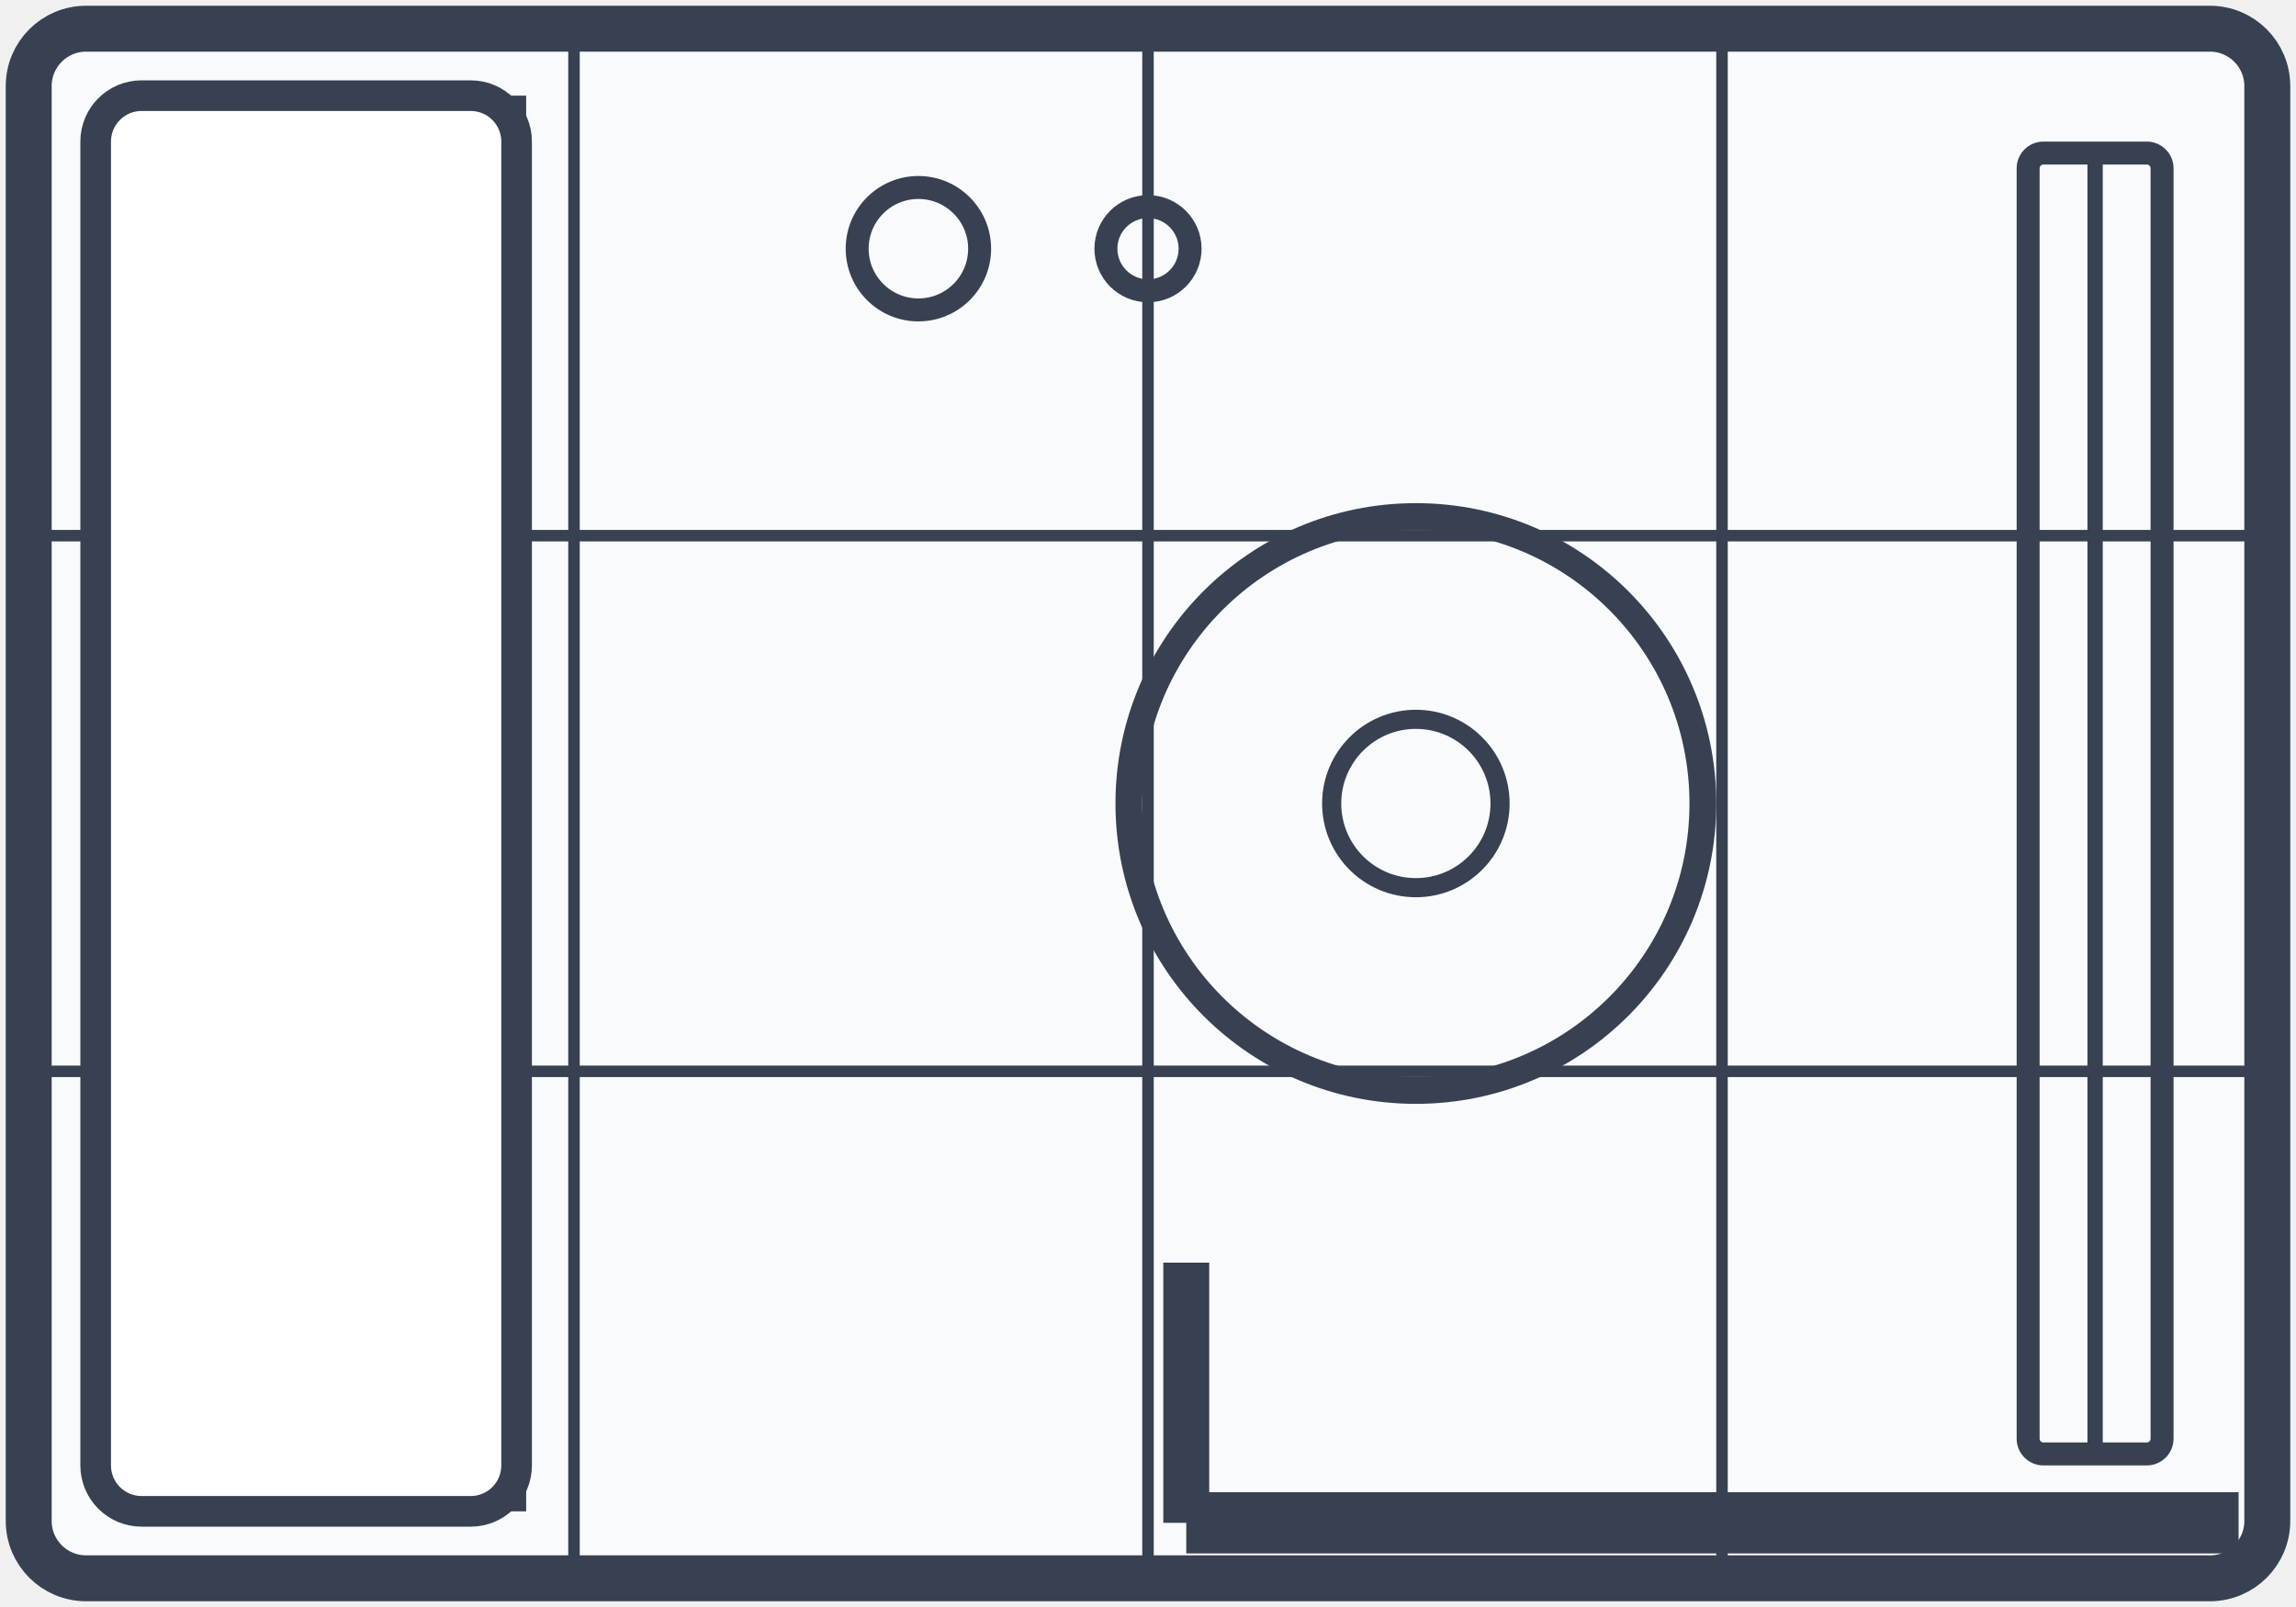
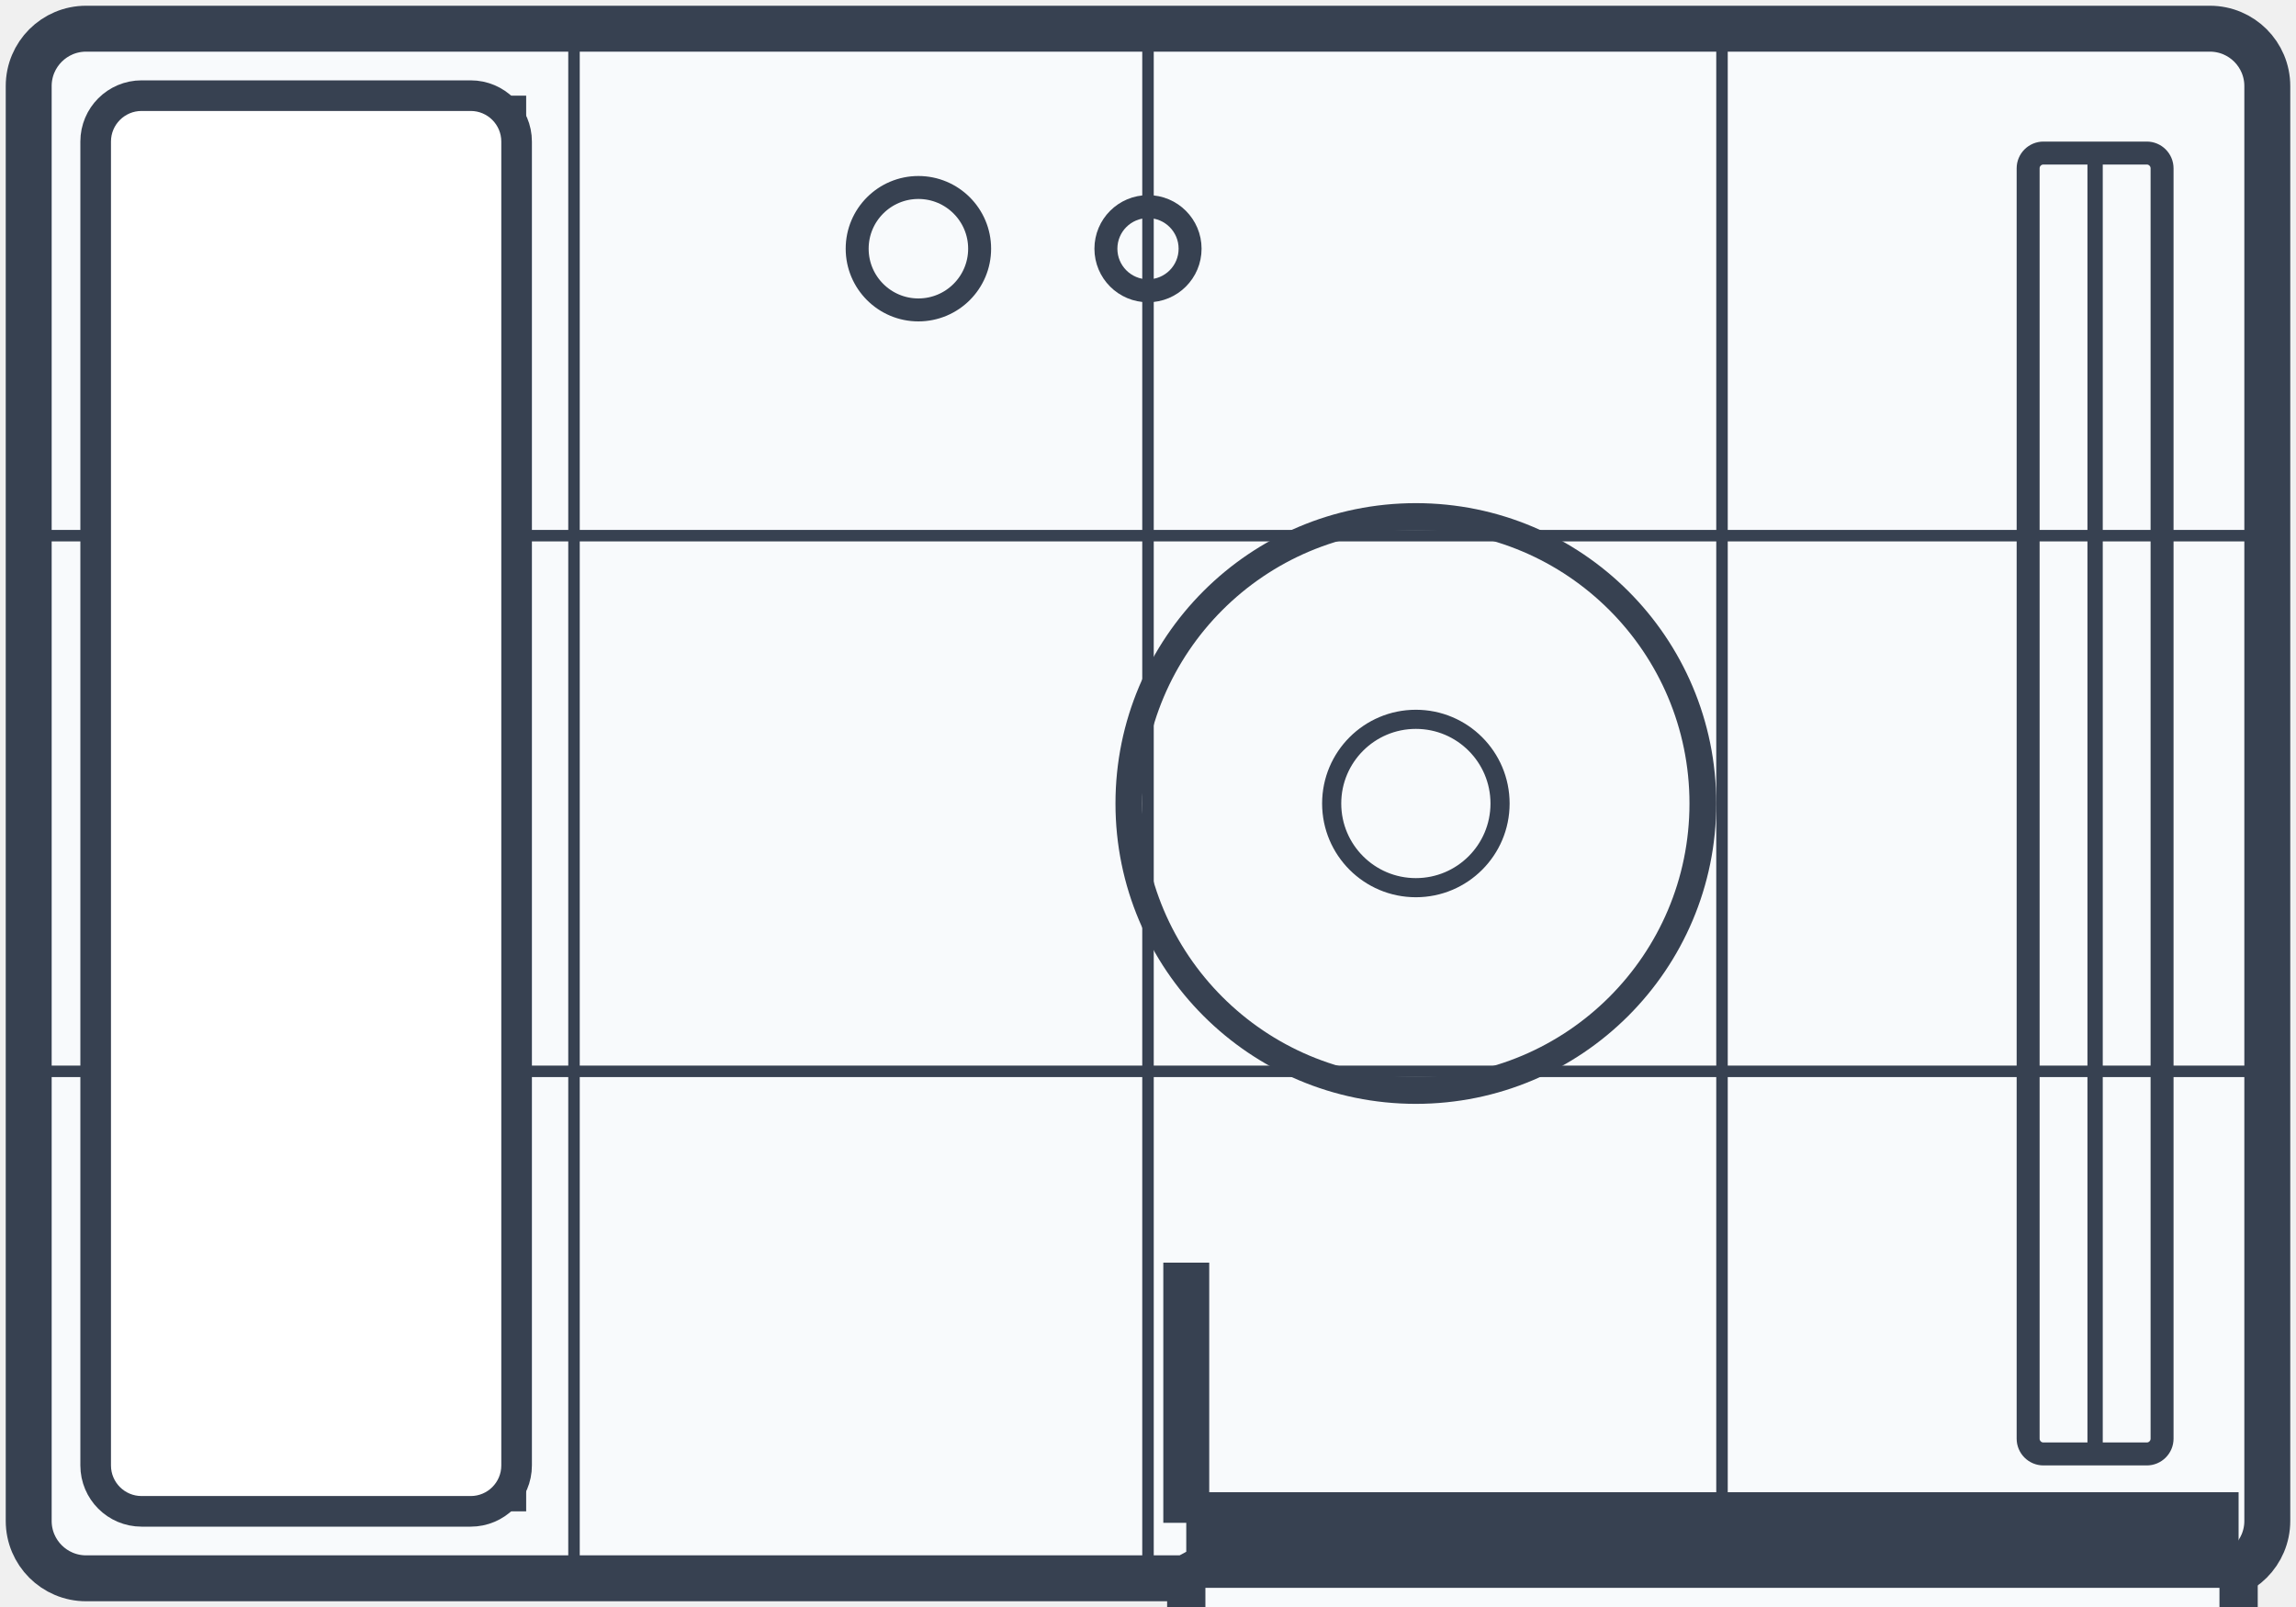
<svg xmlns="http://www.w3.org/2000/svg" viewBox="0 0 60 42" width="60" height="42">
  <rect x="0.75" y="0.75" width="58.5" height="40.5" rx="1.5" fill="#f8fafc" stroke="#374151" stroke-width="1.2" />
  <line x1="15" y1="0.75" x2="15" y2="41.25" stroke="#374151" stroke-width="0.3" />
  <line x1="30" y1="0.75" x2="30" y2="41.25" stroke="#374151" stroke-width="0.3" />
  <line x1="45" y1="0.75" x2="45" y2="41.25" stroke="#374151" stroke-width="0.3" />
  <line x1="0.75" y1="14" x2="59.25" y2="14" stroke="#374151" stroke-width="0.3" />
  <line x1="0.75" y1="28" x2="59.25" y2="28" stroke="#374151" stroke-width="0.3" />
  <rect x="2.5" y="2.5" width="11" height="37" rx="1.2" fill="#ffffff" stroke="#374151" stroke-width="0.8" data-h="18" />
  <line x1="13.5" y1="2.5" x2="13.5" y2="39.5" stroke="#374151" stroke-width="0.5" />
  <circle cx="37" cy="21" r="7.5" fill="none" stroke="#374151" stroke-width="0.7" />
  <circle cx="37" cy="21" r="2.2" fill="none" stroke="#374151" stroke-width="0.5" />
  <circle cx="24" cy="6.5" r="1.6" fill="none" stroke="#374151" stroke-width="0.6" />
  <circle cx="30" cy="6.5" r="1.1" fill="none" stroke="#374151" stroke-width="0.6" />
  <rect x="53" y="4" width="3.5" height="34" rx="0.4" fill="none" stroke="#374151" stroke-width="0.6" />
  <line x1="54.75" y1="4" x2="54.75" y2="38" stroke="#374151" stroke-width="0.4" />
  <line x1="31" y1="39.8" x2="58.5" y2="39.8" stroke="#374151" stroke-width="1.6" />
  <line x1="31" y1="39.8" x2="31" y2="33" stroke="#374151" stroke-width="1.2" />
+   <rect x="31" y="41.0" width="27.5" height="1.8" rx="0.3" fill="#f8fafc" stroke="#374151" stroke-width="1.0" data-h="74" />
</svg>
